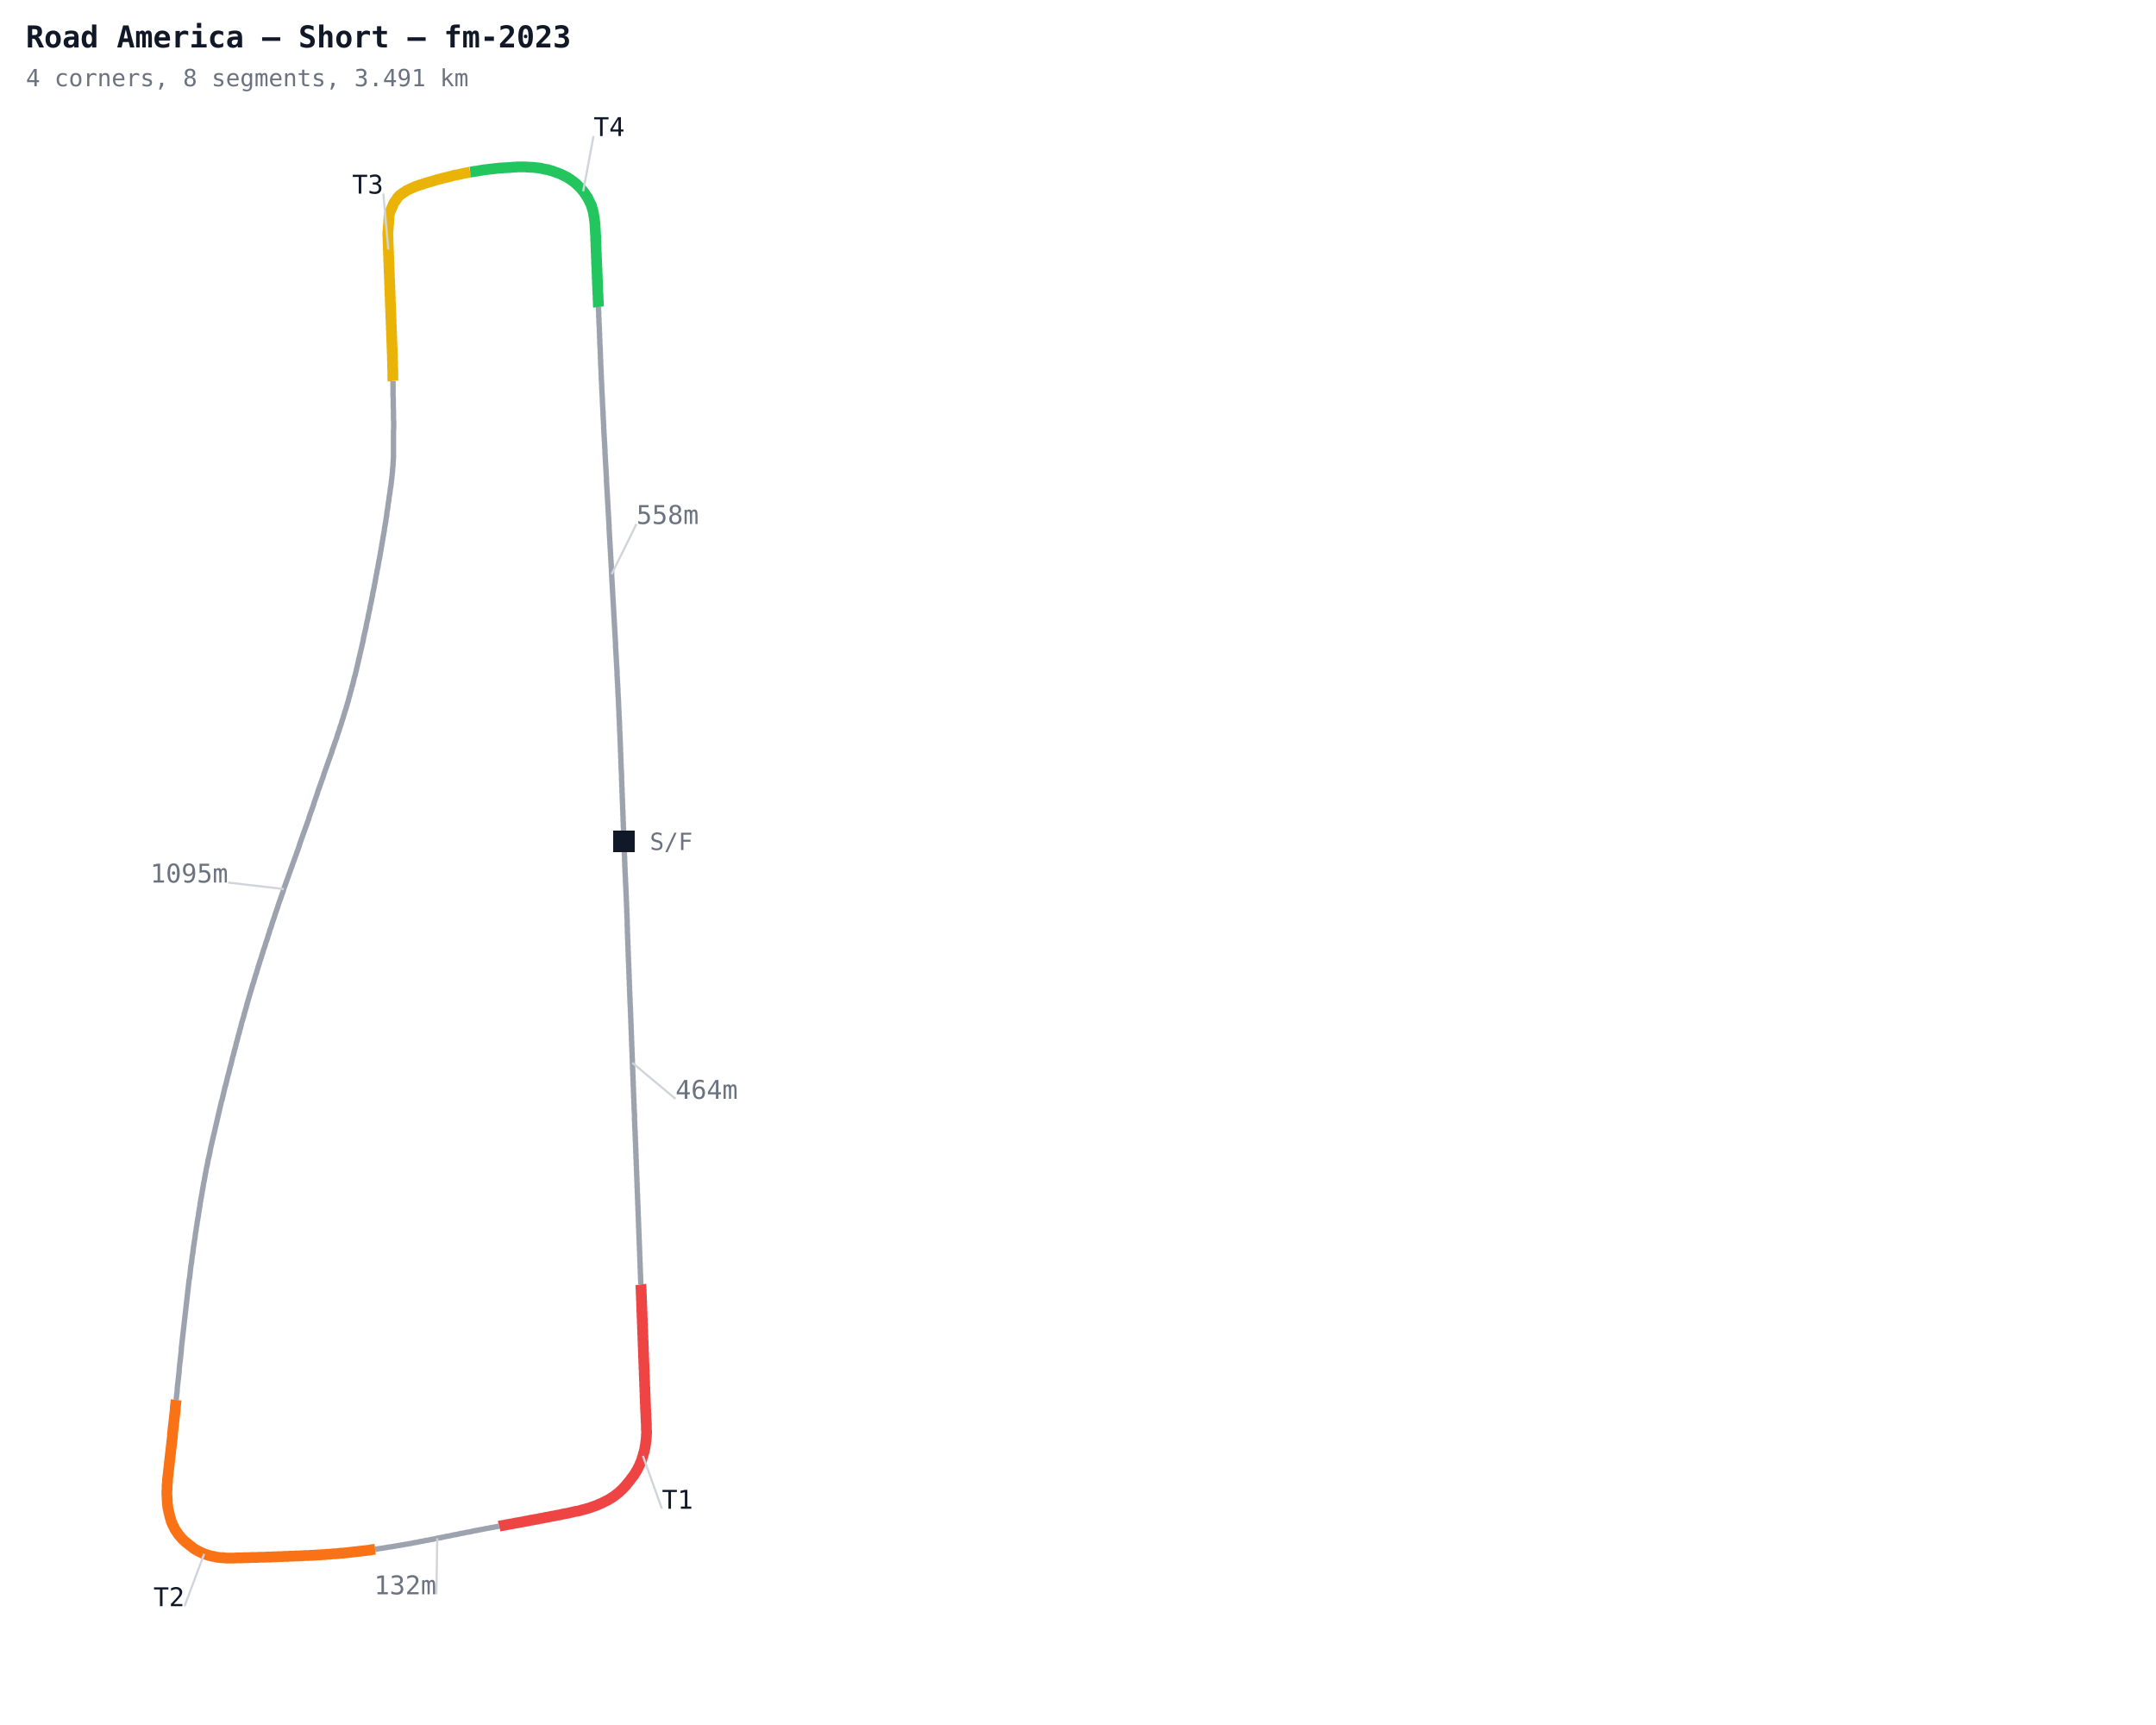
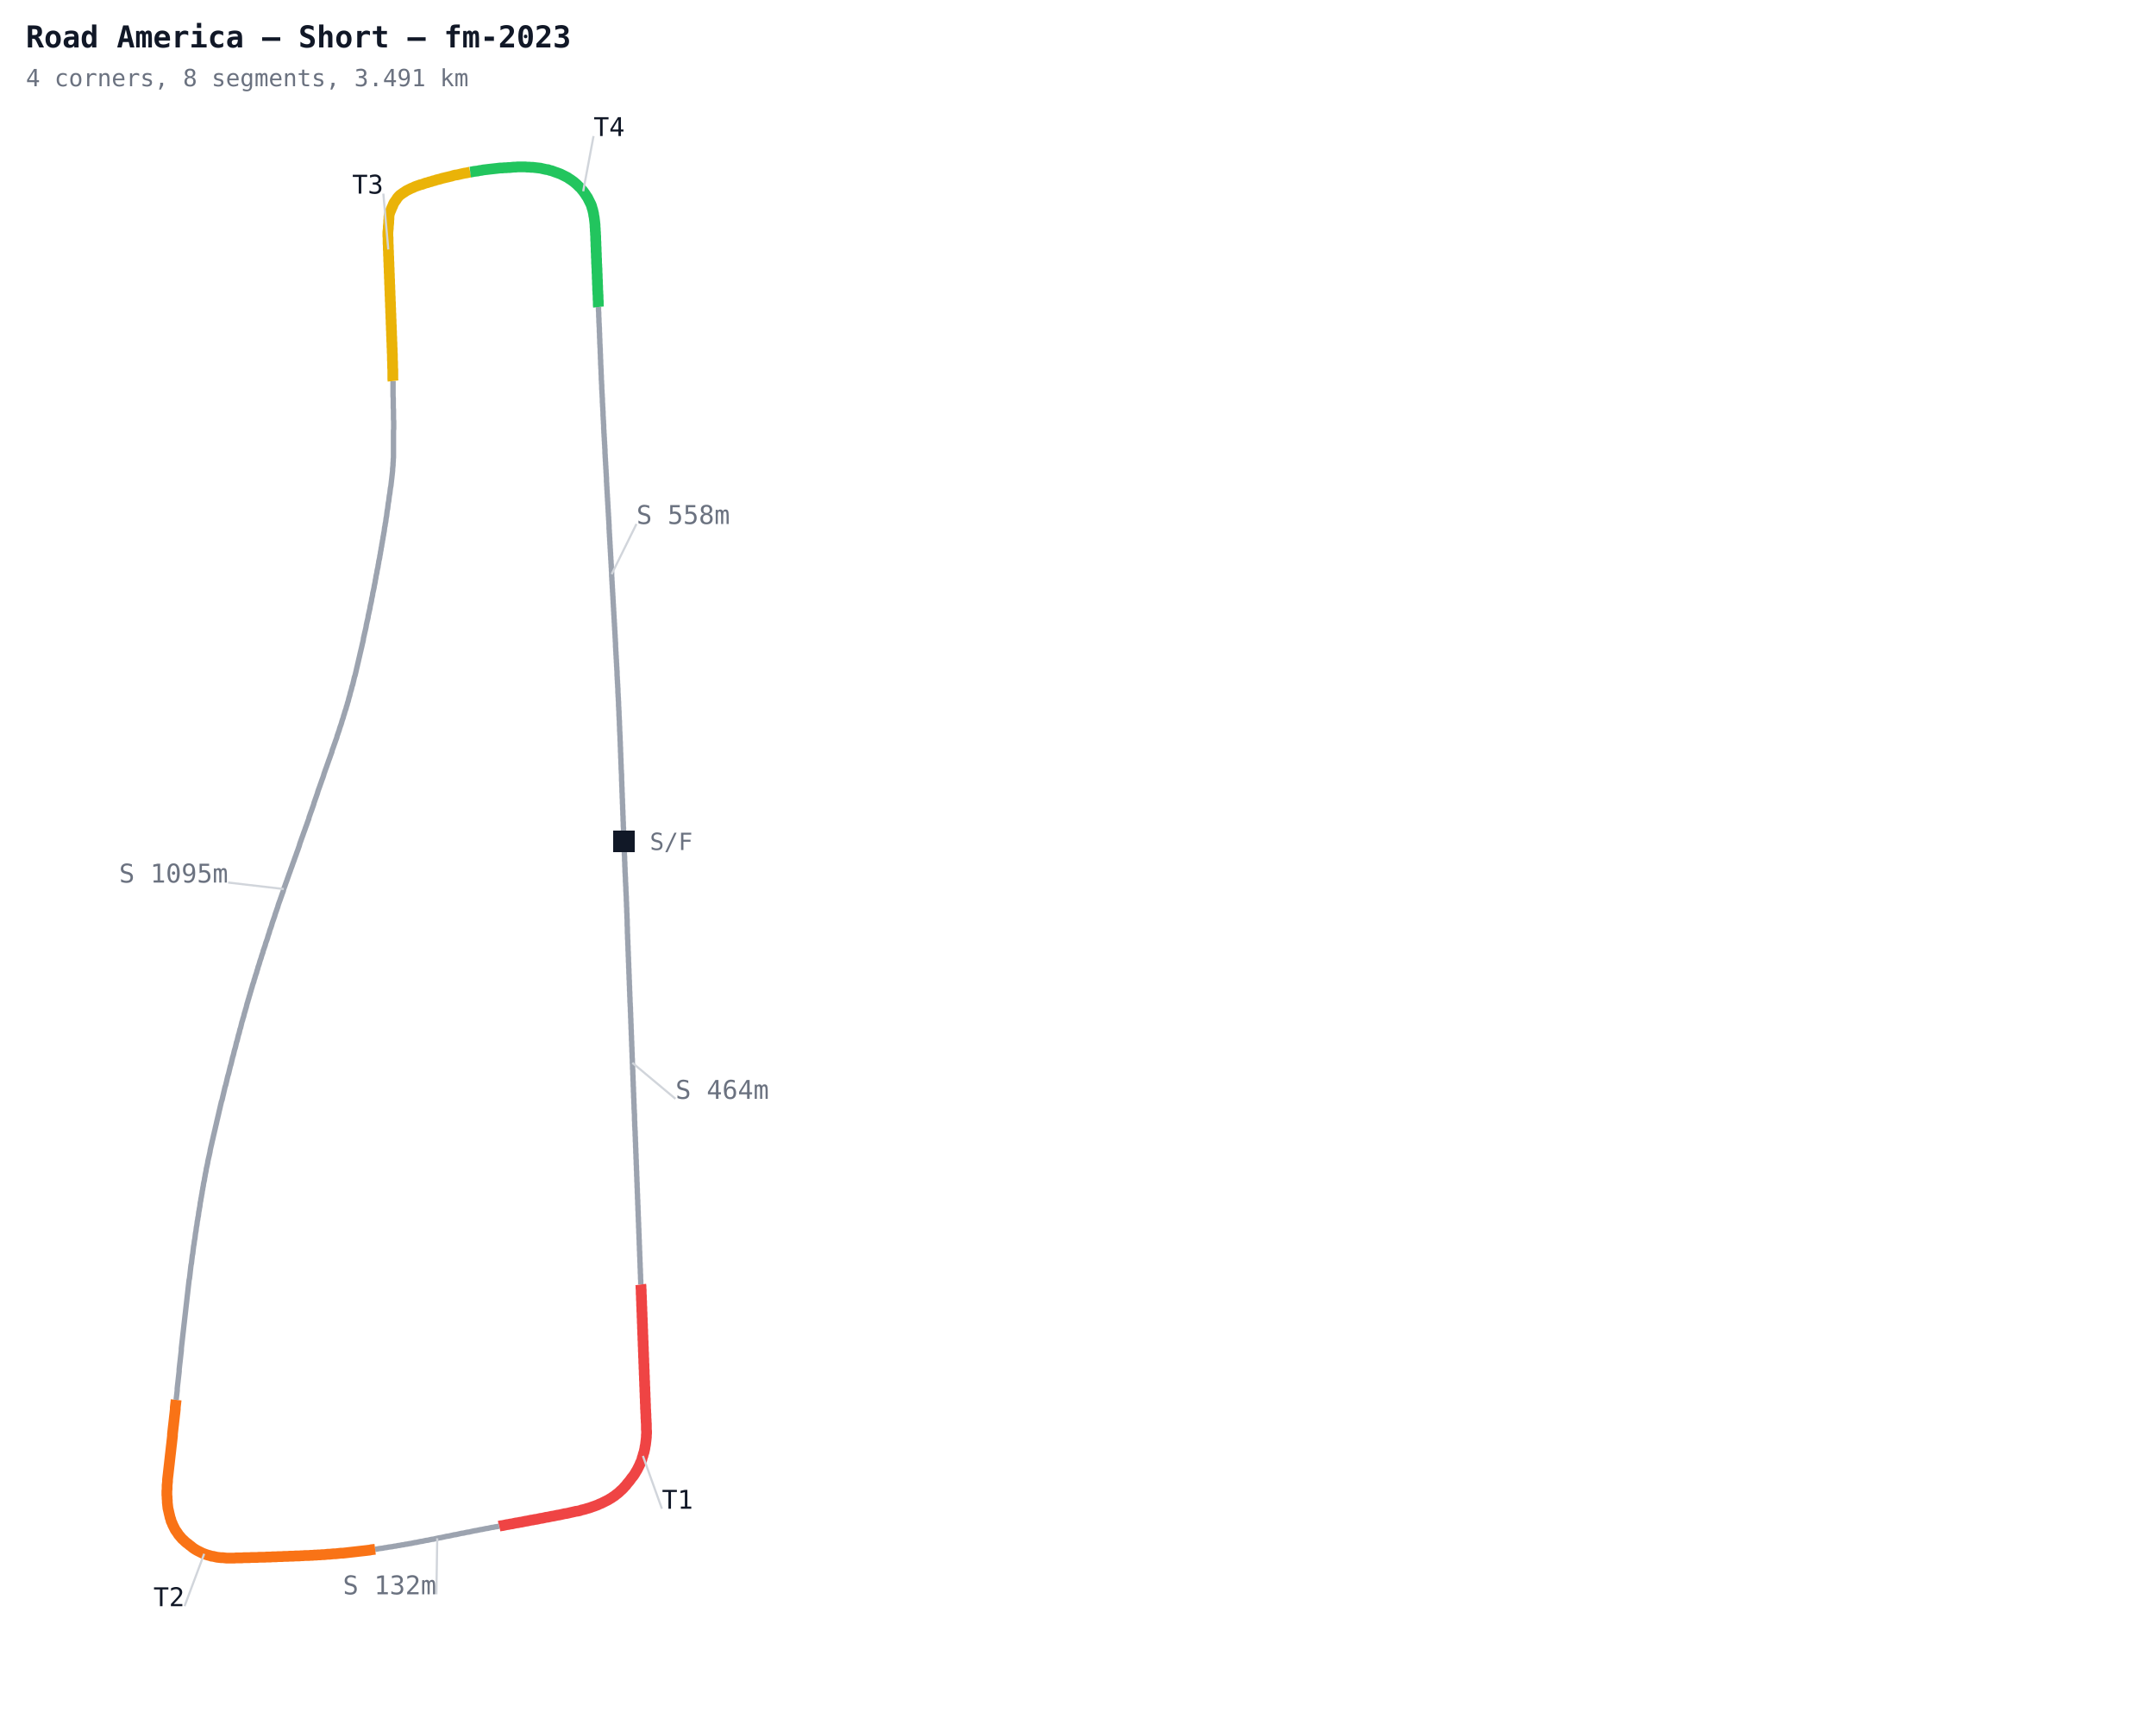
<svg xmlns="http://www.w3.org/2000/svg" width="1000" height="800" viewBox="0 0 1000 800">
  <defs>
    <style>
      .name { font-family: monospace; font-size: 12px; }
      .sector { font-family: monospace; font-size: 12px; fill: #7c3aed; font-weight: bold; }
      .title { font-family: monospace; font-size: 14px; fill: #111827; font-weight: bold; }
      .sub { font-family: monospace; font-size: 11px; fill: #6b7280; }
    </style>
  </defs>
  <rect width="1000" height="800" fill="#ffffff" />
  <polyline fill="none" stroke="#9ca3af" stroke-width="2.5" points="289.4,390.2 289.4,391.1 289.5,392.0 289.5,392.9 289.5,393.8 289.6,394.6 289.6,395.5 289.6,396.4 289.7,397.3 289.7,398.2 289.7,399.1 289.8,400.0 289.8,400.8 289.8,401.7 289.9,402.6 289.9,403.5 289.9,404.4 290.0,405.3 290.0,406.2 290.1,407.0 290.1,407.9 290.1,408.8 290.2,409.7 290.2,410.6 290.3,411.5 290.3,412.4 290.3,413.2 290.4,414.1 290.4,415.0 290.5,415.9 290.5,416.8 290.5,417.7 290.6,418.6 290.6,419.4 290.6,420.3 290.7,421.2 290.7,422.1 290.7,423.0 290.8,423.9 290.8,424.8 290.8,425.6 290.9,426.5 290.9,427.4 290.9,428.3 290.9,429.2 291.0,430.1 291.0,431.0 291.0,431.8 291.0,432.7 291.1,433.6 291.1,434.5 291.1,435.4 291.2,436.3 291.2,437.2 291.2,438.0 291.3,438.9 291.3,439.8 291.3,440.7 291.4,441.6 291.4,442.5 291.4,443.3 291.5,444.2 291.5,445.1 291.5,446.0 291.6,446.9 291.6,447.8 291.6,448.7 291.7,449.5 291.7,450.4 291.7,451.3 291.8,452.2 291.8,453.1 291.8,454.0 291.9,454.9 291.9,455.7 291.9,456.6 292.0,457.5 292.0,458.4 292.0,459.3 292.1,460.2 292.1,461.1 292.1,461.9 292.2,462.8 292.2,463.7 292.2,464.6 292.3,465.5 292.3,466.4 292.4,467.3 292.4,468.1 292.4,469.0 292.5,469.9 292.5,470.8 292.5,471.7 292.6,472.6 292.6,473.5 292.6,474.3 292.7,475.2 292.7,476.1 292.7,477.0 292.8,477.9 292.8,478.8 292.8,479.7 292.9,480.5 292.9,481.4 292.9,482.3 293.0,483.2 293.0,484.1 293.0,485.0 293.1,485.9 293.1,486.7 293.1,487.6 293.2,488.5 293.2,489.4 293.2,490.3 293.3,491.2 293.3,492.1 293.3,492.9 293.4,493.8 293.4,494.7 293.4,495.6 293.5,496.5 293.5,497.4 293.5,498.2 293.6,499.1 293.6,500.0 293.6,500.9 293.7,501.8 293.7,502.7 293.7,503.6 293.8,504.4 293.8,505.3 293.8,506.2 293.9,507.1 293.9,508.0 293.9,508.9 294.0,509.8 294.0,510.6 294.0,511.5 294.1,512.4 294.1,513.3 294.1,514.2 294.2,515.1 294.2,516.0 294.3,516.8 294.3,517.7 294.3,518.6 294.3,519.5 294.4,520.4 294.4,521.3 294.4,522.2 294.5,523.0 294.5,523.9 294.6,524.8 294.6,525.7 294.6,526.6 294.7,527.5 294.7,528.4 294.7,529.2 294.8,530.1 294.8,531.0 294.8,531.9 294.9,532.8 294.9,533.7 294.9,534.6 295.0,535.4 295.0,536.3 295.0,537.2 295.1,538.1 295.1,539.0 295.1,539.9 295.2,540.8 295.2,541.6 295.2,542.5 295.3,543.4 295.3,544.3 295.3,545.2 295.4,546.1 295.4,546.9 295.4,547.8 295.5,548.7 295.5,549.6 295.5,550.5 295.6,551.4 295.6,552.3 295.6,553.1 295.7,554.0 295.7,554.9 295.7,555.8 295.8,556.7 295.8,557.6 295.8,558.5 295.9,559.3 295.9,560.2 295.9,561.1 296.0,562.0 296.0,562.9 296.0,563.8 296.1,564.7 296.1,565.5 296.1,566.4 296.2,567.3 296.2,568.2 296.2,569.1 296.3,570.0 296.3,570.9 296.3,571.7 296.4,572.6 296.4,573.5 296.4,574.4 296.5,575.3 296.5,576.2 296.5,577.1 296.6,577.9 296.6,578.8 296.6,579.7 296.7,580.6 296.7,581.5 296.7,582.4 296.8,583.3 296.8,584.1 296.8,585.0 296.9,585.9 296.9,586.8 296.9,587.7 297.0,588.6 297.0,589.5 297.0,590.3 297.1,591.2 297.1,592.1 297.1,593.0 297.2,593.9 297.2,594.8 297.2,595.7" />
  <polyline fill="none" stroke="#ef4444" stroke-width="5" points="297.2,595.7 297.3,596.5 297.3,597.4 297.4,598.3 297.4,599.2 297.4,600.1 297.5,601.0 297.5,601.8 297.5,602.7 297.6,603.6 297.6,604.5 297.6,605.4 297.7,606.3 297.7,607.2 297.7,608.0 297.8,608.9 297.8,609.8 297.8,610.7 297.9,611.6 297.9,612.5 297.9,613.4 298.0,614.2 298.0,615.1 298.0,616.0 298.1,616.9 298.1,617.8 298.1,618.7 298.2,619.6 298.2,620.4 298.2,621.3 298.3,622.2 298.3,623.1 298.3,624.0 298.4,624.9 298.4,625.8 298.4,626.6 298.5,627.5 298.5,628.4 298.5,629.3 298.6,630.2 298.6,631.1 298.6,632.0 298.7,632.8 298.7,633.7 298.7,634.6 298.8,635.5 298.8,636.4 298.8,637.3 298.9,638.2 298.9,639.0 298.9,639.9 299.0,640.8 299.0,641.7 299.0,642.6 299.1,643.5 299.1,644.4 299.1,645.2 299.2,646.1 299.2,647.0 299.2,647.9 299.3,648.8 299.3,649.7 299.3,650.5 299.4,651.4 299.4,652.3 299.4,653.2 299.5,654.1 299.5,655.0 299.6,655.9 299.6,656.7 299.6,657.6 299.7,658.5 299.7,659.4 299.8,660.3 299.8,661.2 299.8,662.1 299.8,662.9 299.9,663.8 299.9,664.7 299.8,665.6 299.8,666.5 299.7,667.4 299.6,668.3 299.5,669.1 299.4,670.0 299.2,670.9 299.1,671.7 298.9,672.6 298.7,673.5 298.4,674.3 298.2,675.2 297.9,676.0 297.7,676.9 297.4,677.7 297.0,678.5 296.7,679.3 296.3,680.1 295.9,680.9 295.5,681.7 295.0,682.5 294.6,683.2 294.1,684.0 293.6,684.7 293.0,685.4 292.5,686.1 292.0,686.8 291.4,687.5 290.8,688.2 290.3,688.9 289.7,689.5 289.1,690.2 288.5,690.8 287.8,691.4 287.2,692.0 286.5,692.6 285.8,693.1 285.1,693.7 284.3,694.2 283.6,694.7 282.9,695.1 282.1,695.6 281.3,696.0 280.5,696.4 279.7,696.8 278.9,697.2 278.1,697.5 277.3,697.9 276.5,698.2 275.7,698.5 274.8,698.8 274.0,699.1 273.1,699.4 272.3,699.6 271.4,699.9 270.6,700.1 269.7,700.3 268.9,700.6 268.0,700.8 267.1,700.9 266.3,701.1 265.4,701.3 264.5,701.5 263.7,701.7 262.8,701.9 261.9,702.0 261.1,702.2 260.2,702.4 259.3,702.6 258.5,702.7 257.6,702.9 256.7,703.1 255.9,703.2 255.0,703.4 254.1,703.6 253.2,703.7 252.4,703.9 251.5,704.1 250.6,704.2 249.8,704.4 248.9,704.6 248.0,704.7 247.2,704.9 246.3,705.0 245.4,705.2 244.5,705.4 243.7,705.5 242.8,705.7 241.9,705.9 241.1,706.0 240.2,706.2 239.3,706.3 238.4,706.5 237.6,706.7 236.7,706.8 235.8,707.0 235.0,707.1 234.1,707.3 233.2,707.5 232.3,707.6 231.5,707.8" />
  <polyline fill="none" stroke="#9ca3af" stroke-width="2.5" points="231.5,707.8 230.6,708.0 229.7,708.1 228.9,708.3 228.0,708.4 227.1,708.6 226.3,708.8 225.4,708.9 224.5,709.1 223.6,709.3 222.8,709.4 221.9,709.6 221.0,709.8 220.2,709.9 219.3,710.1 218.4,710.3 217.6,710.5 216.7,710.6 215.8,710.8 215.0,711.0 214.1,711.1 213.2,711.3 212.4,711.5 211.5,711.7 210.6,711.8 209.8,712.0 208.9,712.2 208.0,712.4 207.1,712.5 206.3,712.7 205.4,712.9 204.5,713.1 203.7,713.2 202.8,713.4 201.9,713.6 201.1,713.8 200.2,713.9 199.3,714.1 198.5,714.3 197.6,714.4 196.7,714.6 195.9,714.8 195.0,714.9 194.1,715.1 193.3,715.3 192.4,715.4 191.5,715.6 190.6,715.8 189.8,715.9 188.9,716.1 188.0,716.2 187.2,716.4 186.3,716.5 185.4,716.7 184.5,716.8 183.7,717.0 182.8,717.1 181.9,717.3 181.0,717.4 180.2,717.5 179.3,717.7 178.4,717.8 177.5,718.0 176.7,718.1 175.8,718.2 174.9,718.4 174.0,718.5" />
  <polyline fill="none" stroke="#f97316" stroke-width="5" points="174.0,718.5 173.2,718.6 172.3,718.7 171.4,718.9 170.5,719.0 169.7,719.1 168.8,719.2 167.9,719.3 167.0,719.4 166.1,719.5 165.3,719.6 164.4,719.7 163.5,719.8 162.6,719.9 161.7,720.0 160.9,720.1 160.0,720.2 159.1,720.3 158.2,720.3 157.3,720.4 156.5,720.5 155.6,720.6 154.7,720.6 153.8,720.7 152.9,720.8 152.0,720.8 151.2,720.9 150.3,721.0 149.4,721.0 148.5,721.1 147.6,721.1 146.7,721.2 145.8,721.2 145.0,721.3 144.1,721.3 143.2,721.4 142.3,721.4 141.4,721.4 140.5,721.5 139.7,721.5 138.8,721.6 137.9,721.6 137.0,721.6 136.1,721.7 135.2,721.7 134.3,721.7 133.5,721.8 132.6,721.8 131.7,721.8 130.8,721.9 129.9,721.9 129.0,721.9 128.1,722.0 127.3,722.0 126.4,722.0 125.5,722.1 124.6,722.1 123.7,722.1 122.8,722.2 121.9,722.2 121.1,722.2 120.2,722.2 119.3,722.3 118.4,722.3 117.5,722.3 116.6,722.3 115.7,722.4 114.9,722.4 114.0,722.4 113.1,722.4 112.2,722.5 111.3,722.5 110.4,722.5 109.5,722.5 108.7,722.6 107.8,722.6 106.9,722.6 106.0,722.6 105.1,722.6 104.2,722.5 103.4,722.4 102.5,722.4 101.6,722.3 100.7,722.2 99.8,722.0 99.0,721.8 98.1,721.7 97.2,721.4 96.4,721.2 95.5,720.9 94.7,720.6 93.9,720.3 93.1,719.9 92.3,719.5 91.5,719.1 90.8,718.7 90.0,718.2 89.3,717.7 88.6,717.1 87.9,716.6 87.2,716.0 86.5,715.5 85.8,714.9 85.2,714.3 84.5,713.7 83.9,713.0 83.4,712.4 82.8,711.7 82.3,710.9 81.8,710.2 81.3,709.5 80.9,708.7 80.5,707.9 80.1,707.1 79.8,706.3 79.4,705.5 79.2,704.6 78.9,703.8 78.7,702.9 78.5,702.1 78.3,701.2 78.1,700.3 77.9,699.5 77.8,698.6 77.7,697.7 77.6,696.8 77.6,695.9 77.5,695.0 77.5,694.2 77.4,693.3 77.4,692.4 77.4,691.5 77.5,690.6 77.5,689.7 77.5,688.8 77.6,688.0 77.7,687.1 77.7,686.2 77.8,685.3 77.9,684.4 78.0,683.6 78.1,682.7 78.2,681.8 78.3,680.9 78.4,680.0 78.5,679.2 78.6,678.3 78.7,677.4 78.8,676.5 78.9,675.6 79.0,674.7 79.1,673.9 79.2,673.0 79.3,672.1 79.4,671.2 79.5,670.3 79.6,669.5 79.7,668.6 79.8,667.7 79.9,666.8 80.0,665.9 80.0,665.1 80.1,664.2 80.2,663.3 80.3,662.4 80.4,661.5 80.5,660.7 80.6,659.8 80.7,658.9 80.8,658.0 80.9,657.1 81.0,656.2 81.1,655.4 81.2,654.5 81.3,653.6 81.3,652.7 81.4,651.8 81.5,651.0 81.6,650.1 81.7,649.2" />
  <polyline fill="none" stroke="#9ca3af" stroke-width="2.5" points="81.7,649.2 81.8,648.3 81.9,647.4 82.0,646.6 82.1,645.7 82.2,644.8 82.2,643.9 82.3,643.0 82.4,642.1 82.5,641.3 82.6,640.4 82.7,639.5 82.8,638.6 82.9,637.7 83.0,636.9 83.1,636.0 83.1,635.1 83.2,634.2 83.3,633.3 83.4,632.4 83.5,631.6 83.6,630.7 83.7,629.8 83.8,628.9 83.9,628.0 84.0,627.2 84.1,626.3 84.1,625.4 84.2,624.5 84.3,623.6 84.4,622.8 84.5,621.9 84.6,621.0 84.7,620.1 84.8,619.2 84.9,618.3 85.0,617.5 85.1,616.6 85.2,615.7 85.3,614.8 85.4,613.9 85.5,613.1 85.6,612.2 85.7,611.3 85.8,610.4 85.9,609.5 86.0,608.7 86.1,607.8 86.2,606.9 86.3,606.0 86.4,605.1 86.5,604.3 86.6,603.4 86.7,602.5 86.8,601.6 86.9,600.7 87.0,599.9 87.1,599.0 87.2,598.1 87.3,597.2 87.4,596.3 87.5,595.5 87.6,594.6 87.7,593.7 87.9,592.8 88.0,591.9 88.1,591.1 88.2,590.2 88.3,589.3 88.4,588.4 88.5,587.5 88.6,586.7 88.8,585.8 88.9,584.9 89.0,584.0 89.1,583.2 89.2,582.3 89.4,581.4 89.5,580.5 89.6,579.6 89.7,578.8 89.8,577.9 90.0,577.0 90.1,576.1 90.2,575.3 90.4,574.4 90.5,573.5 90.6,572.6 90.7,571.8 90.9,570.9 91.0,570.0 91.1,569.1 91.3,568.2 91.4,567.4 91.5,566.5 91.7,565.6 91.8,564.7 92.0,563.9 92.1,563.0 92.2,562.1 92.4,561.2 92.5,560.4 92.7,559.5 92.8,558.6 92.9,557.7 93.1,556.9 93.2,556.0 93.4,555.1 93.5,554.3 93.7,553.4 93.8,552.5 94.0,551.6 94.1,550.8 94.3,549.9 94.4,549.0 94.6,548.1 94.8,547.3 94.9,546.4 95.1,545.5 95.2,544.7 95.4,543.8 95.6,542.9 95.7,542.0 95.9,541.2 96.1,540.3 96.3,539.4 96.4,538.6 96.6,537.7 96.8,536.8 97.0,536.0 97.2,535.1 97.4,534.2 97.5,533.4 97.7,532.5 97.9,531.6 98.1,530.8 98.3,529.9 98.5,529.0 98.7,528.2 98.9,527.3 99.1,526.4 99.3,525.6 99.5,524.7 99.7,523.9 99.9,523.0 100.1,522.1 100.3,521.3 100.5,520.4 100.7,519.5 100.9,518.7 101.1,517.8 101.3,517.0 101.5,516.1 101.7,515.2 101.9,514.4 102.1,513.5 102.3,512.6 102.5,511.8 102.7,510.9 103.0,510.1 103.2,509.2 103.4,508.3 103.6,507.5 103.8,506.6 104.0,505.8 104.2,504.9 104.4,504.0 104.7,503.2 104.9,502.3 105.1,501.5 105.3,500.6 105.5,499.7 105.7,498.9 106.0,498.0 106.2,497.2 106.4,496.3 106.6,495.5 106.8,494.6 107.1,493.7 107.3,492.9 107.5,492.0 107.7,491.2 107.9,490.3 108.2,489.4 108.4,488.6 108.6,487.7 108.8,486.9 109.1,486.0 109.3,485.2 109.5,484.3 109.7,483.4 110.0,482.6 110.2,481.7 110.4,480.9 110.6,480.0 110.9,479.2 111.1,478.3 111.3,477.4 111.6,476.6 111.8,475.7 112.0,474.9 112.2,474.0 112.5,473.2 112.7,472.3 113.0,471.5 113.2,470.6 113.4,469.8 113.7,468.9 113.9,468.1 114.2,467.2 114.4,466.3 114.6,465.5 114.9,464.6 115.1,463.8 115.4,462.9 115.6,462.1 115.9,461.2 116.1,460.4 116.4,459.5 116.6,458.7 116.9,457.8 117.1,457.0 117.4,456.1 117.7,455.3 117.9,454.4 118.2,453.6 118.4,452.8 118.7,451.9 119.0,451.1 119.2,450.2 119.5,449.4 119.7,448.5 120.0,447.7 120.3,446.8 120.5,446.0 120.8,445.1 121.1,444.3 121.3,443.5 121.6,442.6 121.9,441.8 122.1,440.9 122.4,440.1 122.7,439.2 123.0,438.4 123.2,437.5 123.5,436.7 123.8,435.9 124.1,435.0 124.3,434.2 124.6,433.3 124.9,432.5 125.1,431.6 125.4,430.8 125.7,430.0 126.0,429.1 126.2,428.3 126.5,427.4 126.8,426.6 127.1,425.7 127.4,424.9 127.6,424.1 127.9,423.2 128.2,422.4 128.5,421.5 128.8,420.7 129.0,419.9 129.3,419.0 129.6,418.2 129.9,417.4 130.2,416.5 130.5,415.7 130.8,414.8 131.1,414.0 131.4,413.2 131.6,412.3 131.9,411.5 132.2,410.7 132.5,409.8 132.8,409.0 133.1,408.2 133.4,407.3 133.7,406.5 134.0,405.6 134.3,404.8 134.6,404.0 134.9,403.1 135.2,402.3 135.5,401.5 135.8,400.6 136.1,399.8 136.4,399.0 136.7,398.1 137.0,397.3 137.3,396.5 137.6,395.6 137.9,394.8 138.2,394.0 138.5,393.1 138.8,392.3 139.0,391.5 139.3,390.6 139.6,389.8 139.9,388.9 140.2,388.1 140.5,387.3 140.8,386.4 141.1,385.6 141.4,384.8 141.7,383.9 142.0,383.1 142.3,382.3 142.6,381.4 142.9,380.6 143.2,379.8 143.4,378.9 143.7,378.1 144.0,377.2 144.3,376.4 144.6,375.6 144.9,374.7 145.2,373.9 145.5,373.0 145.7,372.2 146.0,371.4 146.3,370.5 146.6,369.7 146.9,368.8 147.2,368.0 147.4,367.2 147.7,366.3 148.0,365.5 148.3,364.7 148.6,363.8 148.9,363.0 149.2,362.1 149.5,361.3 149.8,360.5 150.1,359.6 150.3,358.8 150.6,358.0 150.9,357.1 151.2,356.3 151.5,355.5 151.8,354.6 152.1,353.8 152.4,352.9 152.7,352.1 153.0,351.3 153.3,350.4 153.6,349.6 153.9,348.8 154.1,347.9 154.4,347.1 154.7,346.3 155.0,345.4 155.3,344.6 155.6,343.7 155.9,342.9 156.2,342.1 156.4,341.2 156.7,340.4 157.0,339.5 157.3,338.7 157.5,337.9 157.8,337.0 158.1,336.2 158.4,335.3 158.6,334.5 158.9,333.6 159.2,332.8 159.4,331.9 159.7,331.1 159.9,330.3 160.2,329.4 160.5,328.6 160.7,327.7 161.0,326.9 161.2,326.0 161.5,325.2 161.7,324.3 161.9,323.5 162.2,322.6 162.4,321.7 162.6,320.9 162.9,320.0 163.1,319.2 163.3,318.3 163.6,317.5 163.8,316.6 164.0,315.8 164.2,314.9 164.4,314.0 164.7,313.2 164.9,312.3 165.1,311.5 165.3,310.6 165.5,309.7 165.7,308.9 165.9,308.0 166.1,307.2 166.3,306.3 166.5,305.4 166.7,304.6 166.9,303.7 167.1,302.8 167.3,302.0 167.5,301.1 167.7,300.3 167.9,299.4 168.1,298.5 168.3,297.7 168.5,296.8 168.6,295.9 168.8,295.1 169.0,294.2 169.2,293.3 169.4,292.5 169.6,291.6 169.8,290.7 169.9,289.9 170.1,289.0 170.3,288.1 170.5,287.3 170.7,286.4 170.8,285.5 171.0,284.7 171.2,283.8 171.4,282.9 171.6,282.1 171.7,281.2 171.9,280.3 172.1,279.5 172.3,278.6 172.4,277.7 172.6,276.9 172.8,276.0 172.9,275.1 173.1,274.3 173.3,273.4 173.5,272.5 173.6,271.7 173.8,270.8 174.0,269.9 174.1,269.0 174.3,268.2 174.4,267.3 174.6,266.4 174.8,265.6 174.9,264.7 175.1,263.8 175.3,263.0 175.4,262.1 175.6,261.2 175.7,260.3 175.9,259.5 176.1,258.6 176.2,257.7 176.4,256.9 176.5,256.0 176.7,255.1 176.8,254.2 177.0,253.4 177.1,252.5 177.3,251.6 177.4,250.8 177.6,249.9 177.7,249.0 177.9,248.1 178.0,247.3 178.2,246.4 178.3,245.5 178.4,244.6 178.6,243.8 178.7,242.9 178.9,242.0 179.0,241.2 179.1,240.3 179.3,239.4 179.4,238.5 179.5,237.6 179.6,236.8 179.8,235.9 179.9,235.0 180.0,234.1 180.1,233.3 180.3,232.4 180.4,231.5 180.5,230.6 180.6,229.8 180.8,228.9 180.9,228.0 181.0,227.1 181.1,226.3 181.3,225.4 181.4,224.5 181.5,223.6 181.6,222.7 181.7,221.9 181.8,221.0 181.9,220.1 182.0,219.2 182.1,218.3 182.1,217.5 182.2,216.6 182.3,215.7 182.3,214.8 182.4,213.9 182.4,213.0 182.5,212.2 182.5,211.3 182.5,210.4 182.5,209.5 182.5,208.6 182.5,207.7 182.5,206.8 182.5,206.0 182.5,205.1 182.5,204.2 182.5,203.3 182.5,202.4 182.5,201.5 182.5,200.6 182.5,199.7 182.6,198.9 182.6,198.0 182.6,197.1 182.6,196.2 182.6,195.3 182.5,194.4 182.5,193.5 182.5,192.7 182.5,191.8 182.5,190.9 182.5,190.0 182.4,189.1 182.4,188.2 182.4,187.3 182.4,186.5 182.4,185.6 182.4,184.7 182.3,183.8 182.3,182.9 182.3,182.0 182.3,181.1 182.3,180.3 182.3,179.4 182.3,178.5 182.3,177.6 182.3,176.7" />
  <polyline fill="none" stroke="#eab308" stroke-width="5" points="182.3,176.7 182.2,175.8 182.2,174.9 182.2,174.1 182.2,173.2 182.2,172.3 182.2,171.4 182.1,170.5 182.1,169.6 182.1,168.7 182.1,167.9 182.0,167.0 182.0,166.1 182.0,165.2 182.0,164.3 181.9,163.4 181.9,162.5 181.9,161.7 181.8,160.8 181.8,159.9 181.8,159.0 181.7,158.1 181.7,157.2 181.7,156.4 181.6,155.5 181.6,154.6 181.6,153.7 181.5,152.8 181.5,151.9 181.5,151.0 181.4,150.2 181.4,149.3 181.4,148.4 181.3,147.5 181.3,146.6 181.3,145.7 181.2,144.9 181.2,144.0 181.2,143.1 181.1,142.2 181.1,141.3 181.1,140.4 181.0,139.5 181.0,138.7 181.0,137.8 180.9,136.9 180.9,136.0 180.9,135.1 180.8,134.2 180.8,133.3 180.8,132.5 180.7,131.6 180.7,130.7 180.7,129.8 180.6,128.9 180.6,128.0 180.6,127.2 180.5,126.3 180.5,125.4 180.5,124.5 180.4,123.6 180.4,122.7 180.4,121.8 180.3,121.0 180.3,120.1 180.3,119.2 180.2,118.3 180.2,117.4 180.2,116.5 180.1,115.7 180.1,114.8 180.1,113.9 180.0,113.0 180.0,112.1 180.0,111.2 180.0,110.3 179.9,109.5 179.9,108.6 179.9,107.7 180.0,106.8 180.1,105.9 180.1,105.0 180.2,104.2 180.3,103.3 180.3,102.4 180.4,101.5 180.4,100.6 180.5,99.7 180.7,98.9 181.0,98.1 181.4,97.2 181.7,96.4 182.1,95.6 182.4,94.8 182.8,94.0 183.3,93.3 183.8,92.6 184.3,91.8 184.9,91.1 185.5,90.5 186.2,90.0 186.9,89.5 187.7,89.0 188.4,88.5 189.2,88.1 190.0,87.7 190.8,87.3 191.6,87.0 192.4,86.6 193.2,86.3 194.1,86.0 194.9,85.7 195.8,85.5 196.6,85.2 197.4,84.9 198.3,84.7 199.1,84.4 200.0,84.2 200.8,83.9 201.7,83.7 202.5,83.4 203.4,83.2 204.2,83.0 205.1,82.7 206.0,82.5 206.8,82.3 207.7,82.1 208.5,81.9 209.4,81.7 210.3,81.4 211.1,81.2 212.0,81.1 212.9,80.9 213.7,80.7 214.6,80.5 215.5,80.3 216.3,80.2 217.2,80.0 218.1,79.8" />
  <polyline fill="none" stroke="#22c55e" stroke-width="5" points="218.1,79.8 218.9,79.7 219.8,79.5 220.7,79.4 221.6,79.3 222.4,79.1 223.3,79.0 224.2,78.8 225.1,78.7 226.0,78.6 226.8,78.5 227.7,78.4 228.6,78.3 229.5,78.2 230.4,78.1 231.2,78.0 232.1,77.9 233.0,77.9 233.9,77.8 234.8,77.8 235.7,77.7 236.5,77.7 237.4,77.6 238.3,77.5 239.2,77.5 240.1,77.4 241.0,77.4 241.9,77.4 242.7,77.4 243.6,77.4 244.5,77.5 245.4,77.5 246.3,77.6 247.2,77.6 248.0,77.7 248.9,77.8 249.8,77.9 250.7,78.0 251.5,78.2 252.4,78.4 253.3,78.6 254.2,78.7 255.0,79.0 255.9,79.2 256.7,79.5 257.5,79.8 258.4,80.1 259.2,80.4 260.0,80.7 260.8,81.1 261.6,81.5 262.4,81.9 263.2,82.3 263.9,82.8 264.7,83.3 265.4,83.8 266.1,84.3 266.8,84.9 267.5,85.5 268.1,86.1 268.7,86.7 269.4,87.3 269.9,88.0 270.5,88.7 271.0,89.4 271.5,90.1 272.0,90.9 272.5,91.6 272.9,92.4 273.3,93.2 273.7,94.0 274.1,94.8 274.4,95.6 274.6,96.4 274.9,97.3 275.1,98.2 275.3,99.0 275.4,99.9 275.6,100.8 275.7,101.7 275.8,102.5 275.9,103.4 276.0,104.3 276.0,105.2 276.1,106.1 276.1,107.0 276.2,107.8 276.2,108.7 276.3,109.6 276.3,110.5 276.3,111.4 276.4,112.3 276.4,113.1 276.4,114.0 276.5,114.9 276.5,115.8 276.5,116.7 276.6,117.6 276.6,118.5 276.6,119.3 276.7,120.2 276.7,121.1 276.7,122.0 276.8,122.9 276.8,123.8 276.9,124.7 276.9,125.5 276.9,126.4 277.0,127.3 277.0,128.2 277.0,129.1 277.1,130.0 277.1,130.9 277.1,131.7 277.2,132.6 277.2,133.5 277.2,134.4 277.3,135.3 277.3,136.2 277.4,137.0 277.4,137.9 277.4,138.8 277.5,139.7 277.5,140.6 277.5,141.5 277.6,142.4" />
  <polyline fill="none" stroke="#9ca3af" stroke-width="2.5" points="277.6,142.4 277.6,143.2 277.6,144.1 277.7,145.0 277.7,145.9 277.7,146.8 277.8,147.7 277.8,148.6 277.8,149.4 277.9,150.3 277.9,151.2 278.0,152.1 278.0,153.0 278.0,153.9 278.1,154.7 278.1,155.6 278.1,156.5 278.2,157.4 278.2,158.3 278.2,159.2 278.3,160.0 278.3,160.9 278.4,161.8 278.4,162.7 278.4,163.6 278.5,164.5 278.5,165.4 278.5,166.2 278.6,167.1 278.6,168.0 278.6,168.9 278.7,169.8 278.7,170.7 278.8,171.5 278.8,172.4 278.8,173.3 278.9,174.2 278.9,175.1 278.9,176.0 279.0,176.8 279.0,177.7 279.1,178.6 279.1,179.5 279.1,180.4 279.2,181.2 279.2,182.1 279.3,183.0 279.3,183.9 279.4,184.8 279.4,185.6 279.4,186.5 279.5,187.4 279.5,188.3 279.6,189.2 279.6,190.1 279.7,190.9 279.7,191.8 279.7,192.7 279.8,193.6 279.8,194.4 279.9,195.3 279.9,196.2 280.0,197.1 280.0,198.0 280.0,198.8 280.1,199.7 280.1,200.6 280.2,201.5 280.2,202.3 280.3,203.2 280.3,204.1 280.4,205.0 280.4,205.8 280.5,206.7 280.5,207.6 280.6,208.5 280.6,209.3 280.6,210.2 280.7,211.1 280.7,212.0 280.8,212.9 280.8,213.7 280.9,214.6 280.9,215.5 281.0,216.4 281.0,217.2 281.1,218.1 281.1,219.0 281.2,219.9 281.2,220.7 281.3,221.6 281.3,222.5 281.3,223.4 281.4,224.2 281.4,225.1 281.5,226.0 281.5,226.9 281.6,227.7 281.6,228.6 281.7,229.5 281.7,230.3 281.8,231.2 281.8,232.1 281.9,233.0 281.9,233.8 282.0,234.7 282.0,235.6 282.1,236.5 282.1,237.3 282.2,238.2 282.2,239.1 282.3,239.9 282.3,240.8 282.4,241.7 282.4,242.6 282.5,243.4 282.5,244.3 282.5,245.2 282.6,246.1 282.6,247.0 282.7,247.8 282.7,248.7 282.8,249.6 282.8,250.5 282.9,251.3 282.9,252.2 283.0,253.1 283.0,254.0 283.1,254.9 283.1,255.7 283.2,256.6 283.2,257.5 283.3,258.4 283.3,259.3 283.4,260.1 283.4,261.0 283.5,261.9 283.5,262.8 283.6,263.7 283.6,264.6 283.7,265.4 283.7,266.3 283.7,267.2 283.8,268.1 283.8,269.0 283.9,269.9 283.9,270.7 284.0,271.6 284.0,272.5 284.1,273.4 284.1,274.3 284.2,275.2 284.2,276.0 284.3,276.9 284.3,277.8 284.4,278.7 284.4,279.6 284.5,280.5 284.5,281.3 284.6,282.2 284.6,283.1 284.7,284.0 284.7,284.9 284.8,285.8 284.8,286.7 284.9,287.5 284.9,288.4 285.0,289.3 285.0,290.2 285.1,291.1 285.1,292.0 285.2,292.8 285.2,293.7 285.3,294.6 285.3,295.5 285.4,296.4 285.4,297.3 285.5,298.2 285.5,299.0 285.5,299.9 285.6,300.8 285.6,301.7 285.7,302.6 285.7,303.5 285.8,304.3 285.8,305.2 285.9,306.1 285.9,307.0 286.0,307.9 286.0,308.8 286.1,309.7 286.1,310.5 286.2,311.4 286.2,312.3 286.2,313.2 286.3,314.1 286.3,315.0 286.4,315.8 286.4,316.7 286.5,317.6 286.5,318.5 286.6,319.4 286.6,320.3 286.6,321.2 286.7,322.0 286.7,322.9 286.8,323.8 286.8,324.7 286.9,325.6 286.9,326.5 286.9,327.4 287.0,328.2 287.0,329.1 287.1,330.0 287.1,330.9 287.1,331.8 287.2,332.7 287.2,333.6 287.3,334.4 287.3,335.3 287.3,336.2 287.4,337.1 287.4,338.0 287.4,338.9 287.5,339.7 287.5,340.6 287.6,341.5 287.6,342.4 287.6,343.3 287.7,344.2 287.7,345.1 287.7,345.9 287.8,346.8 287.8,347.7 287.8,348.6 287.9,349.5 287.9,350.4 287.9,351.3 288.0,352.1 288.0,353.0 288.0,353.9 288.1,354.8 288.1,355.7 288.1,356.6 288.2,357.5 288.2,358.3 288.3,359.2 288.3,360.1 288.3,361.0 288.3,361.9 288.4,362.8 288.4,363.7 288.4,364.5 288.5,365.4 288.5,366.3 288.5,367.2 288.6,368.1 288.6,369.0 288.6,369.9 288.7,370.7 288.7,371.6 288.7,372.5 288.8,373.4 288.8,374.3 288.8,375.2 288.9,376.1 288.9,376.9 288.9,377.8 289.0,378.7 289.0,379.6 289.0,380.5 289.1,381.4 289.1,382.3 289.1,383.1 289.2,384.0 289.2,384.9 289.2,385.8 289.3,386.7 289.3,387.6 289.3,388.5 289.4,389.3" />
  <line x1="293.3" y1="492.9" x2="313.3" y2="509.6" stroke="#d1d5db" stroke-width="1" />
-   <text x="313.3" y="509.6" text-anchor="start" class="name" fill="#6b7280">464m</text>
+   <text x="313.3" y="509.6" text-anchor="start" class="name" fill="#6b7280">S 464m</text>
  <line x1="298.2" y1="675.2" x2="307.0" y2="699.7" stroke="#d1d5db" stroke-width="1" />
  <text x="307.0" y="699.7" text-anchor="start" class="name" fill="#111827">T1</text>
  <line x1="202.8" y1="713.4" x2="202.4" y2="739.4" stroke="#d1d5db" stroke-width="1" />
-   <text x="202.4" y="739.4" text-anchor="end" class="name" fill="#6b7280">132m</text>
+   <text x="202.4" y="739.4" text-anchor="end" class="name" fill="#6b7280">S 132m</text>
  <line x1="94.7" y1="720.6" x2="85.6" y2="744.9" stroke="#d1d5db" stroke-width="1" />
  <text x="85.6" y="744.9" text-anchor="end" class="name" fill="#111827">T2</text>
  <line x1="131.6" y1="412.3" x2="105.8" y2="409.3" stroke="#d1d5db" stroke-width="1" />
-   <text x="105.8" y="409.3" text-anchor="end" class="name" fill="#6b7280">1095m</text>
+   <text x="105.8" y="409.3" text-anchor="end" class="name" fill="#6b7280">S 1095m</text>
  <line x1="180.1" y1="115.7" x2="177.8" y2="89.8" stroke="#d1d5db" stroke-width="1" />
  <text x="177.8" y="89.8" text-anchor="end" class="name" fill="#111827">T3</text>
  <line x1="270.5" y1="88.7" x2="275.3" y2="63.1" stroke="#d1d5db" stroke-width="1" />
  <text x="275.3" y="63.1" text-anchor="start" class="name" fill="#111827">T4</text>
  <line x1="283.7" y1="266.3" x2="295.2" y2="243.0" stroke="#d1d5db" stroke-width="1" />
-   <text x="295.2" y="243.0" text-anchor="start" class="name" fill="#6b7280">558m</text>
+   <text x="295.2" y="243.0" text-anchor="start" class="name" fill="#6b7280">S 558m</text>
  <rect x="284.4" y="385.2" width="10" height="10" fill="#111827" />
  <text x="301.4" y="394.2" class="sub">S/F</text>
  <text class="title" x="12" y="22">Road America — Short — fm-2023</text>
  <text class="sub" x="12" y="40">4 corners, 8 segments, 3.491 km</text>
</svg>
